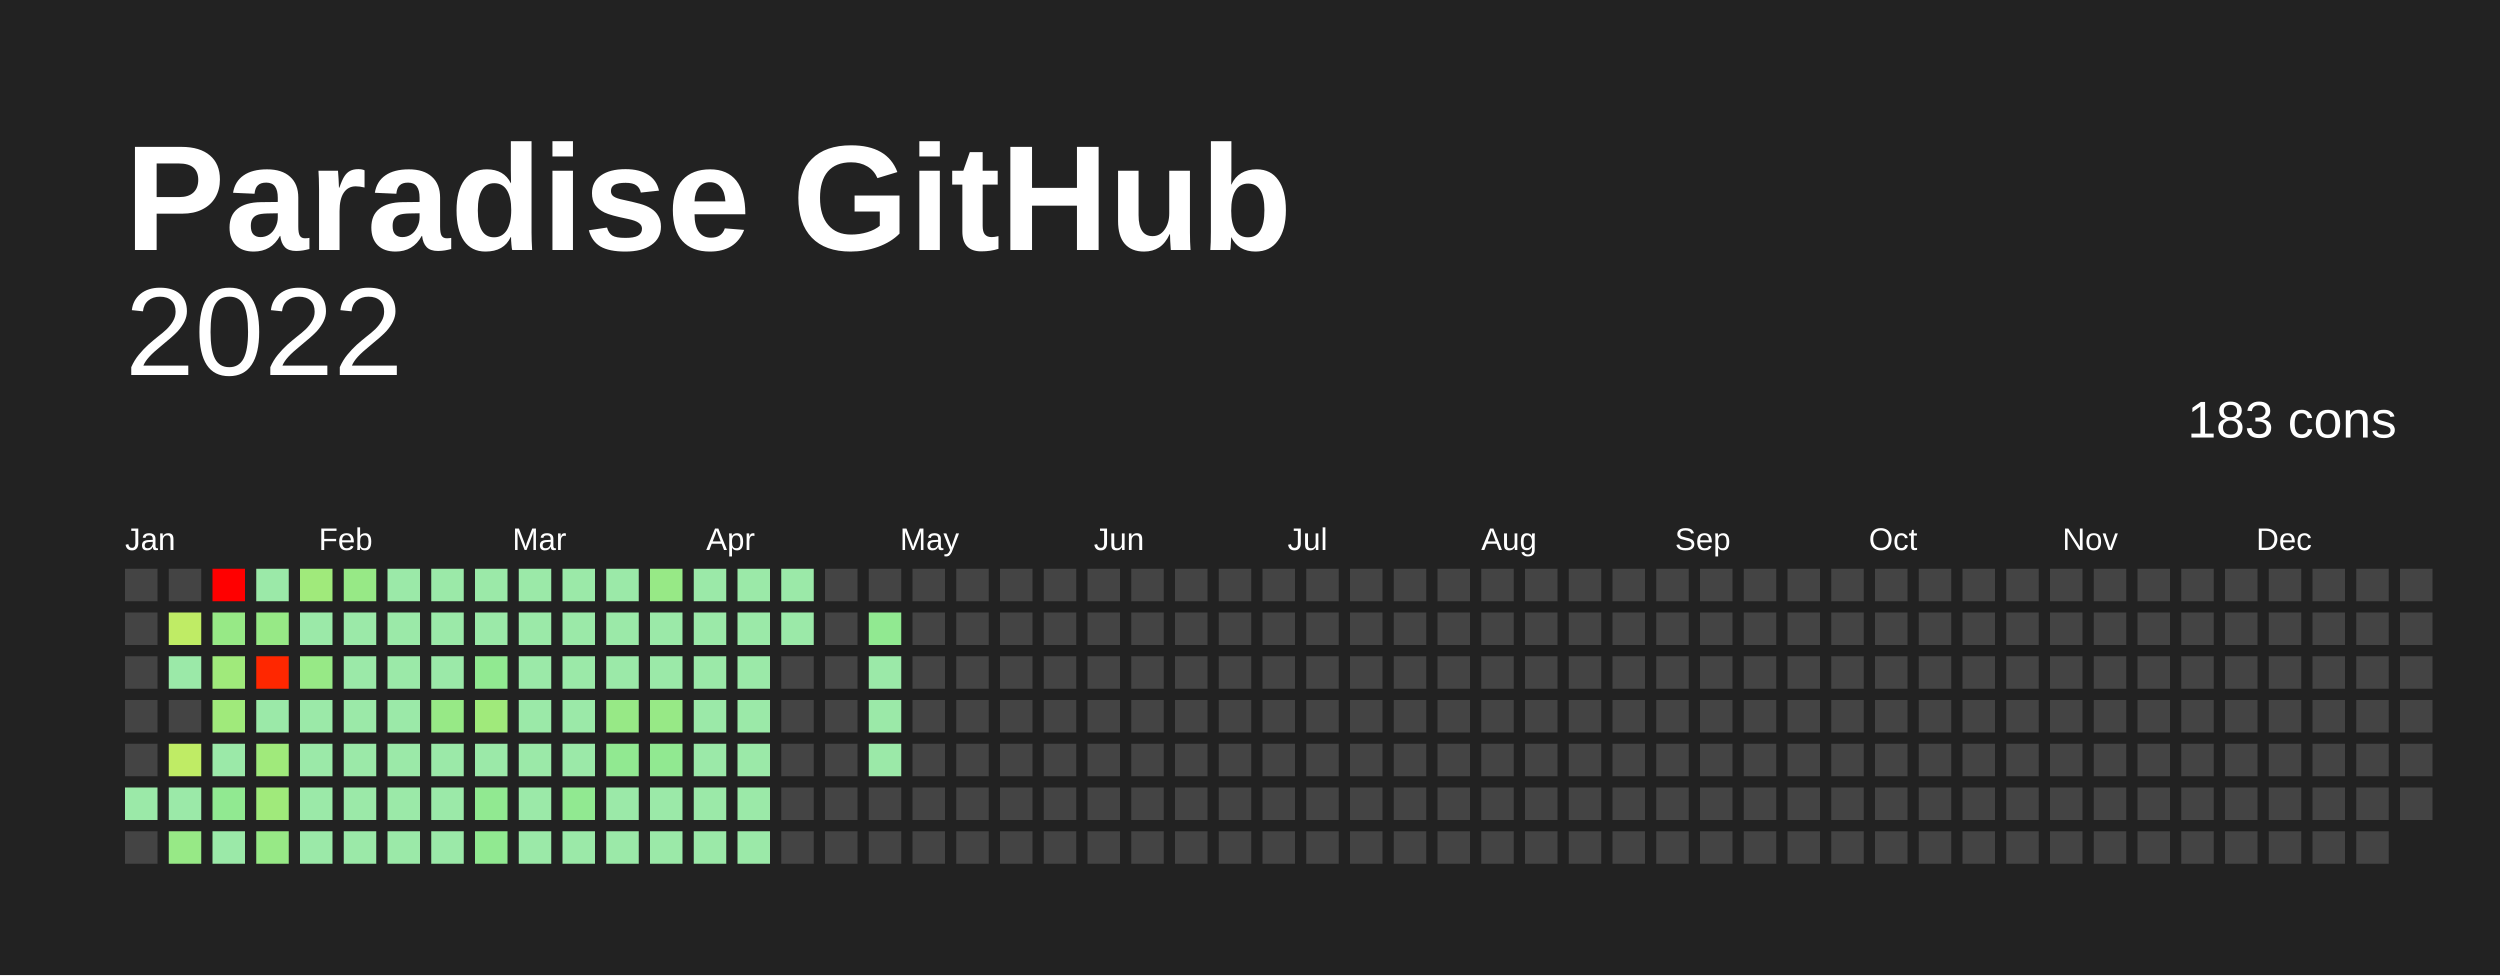
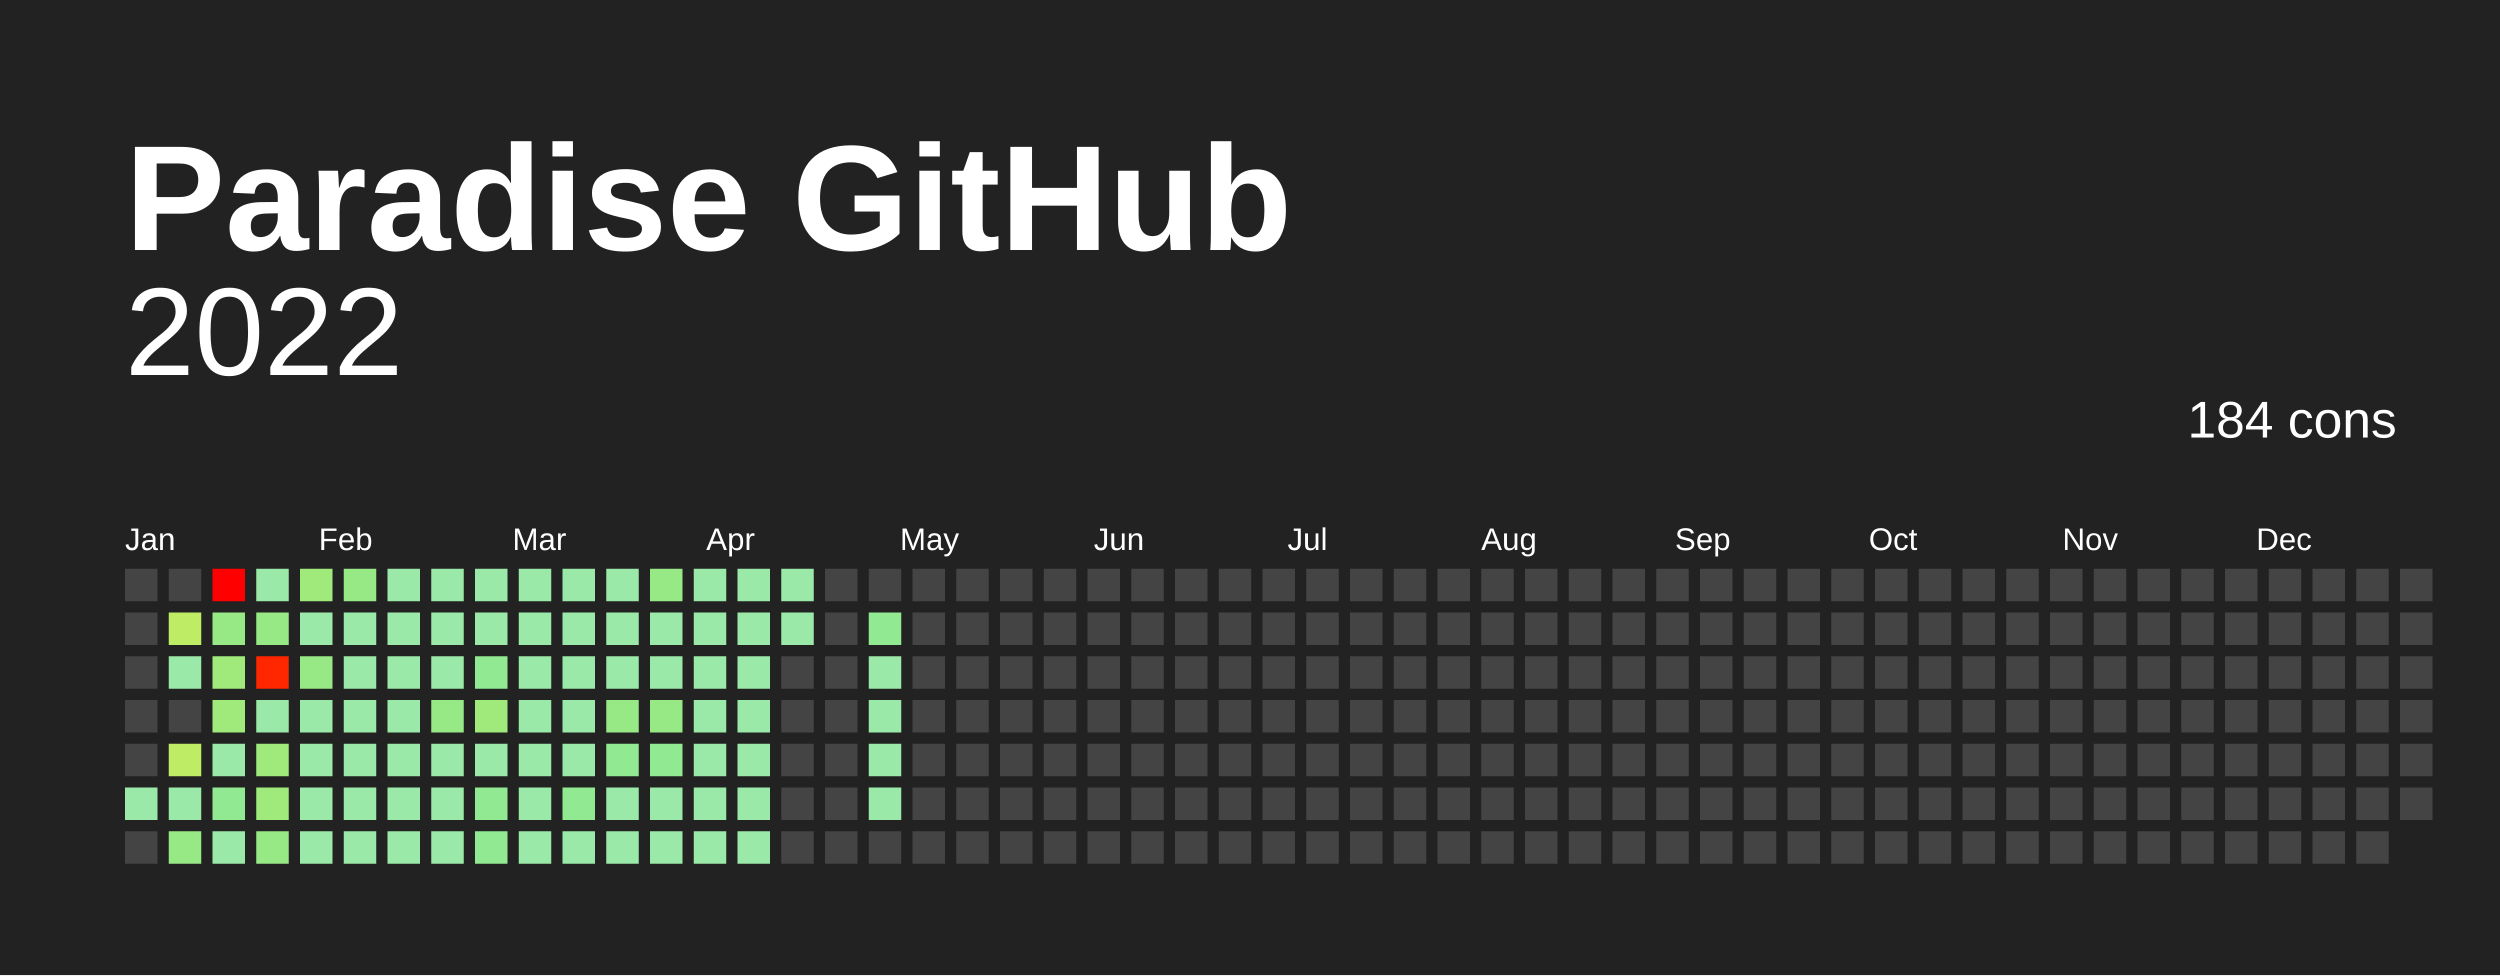
<svg xmlns="http://www.w3.org/2000/svg" baseProfile="full" height="78mm" version="1.1" viewBox="0,0,200,78" width="200mm">
  <defs />
  <rect fill="#222222" height="78" width="200" x="0" y="0" />
  <text fill="#FFFFFF" style="font-size:12px; font-family:Arial; font-weight:bold;" x="10" y="20">Paradise GitHub</text>
  <text alignment-baseline="hanging" fill="#FFFFFF" style="font-size:10.0px; font-family:Arial;" x="10" y="30">2022</text>
-   <text alignment-baseline="hanging" fill="#FFFFFF" style="font-size:4.125px; font-family:Arial;" x="175" y="35">183 cons</text>
+   <text alignment-baseline="hanging" fill="#FFFFFF" style="font-size:4.125px; font-family:Arial;" x="175" y="35">184 cons</text>
  <text fill="#FFFFFF" style="font-size:2.5px; font-family:Arial" x="10.0" y="44">Jan</text>
  <text fill="#FFFFFF" style="font-size:2.5px; font-family:Arial" x="25.5" y="44">Feb</text>
  <text fill="#FFFFFF" style="font-size:2.5px; font-family:Arial" x="41.0" y="44">Mar</text>
  <text fill="#FFFFFF" style="font-size:2.5px; font-family:Arial" x="56.5" y="44">Apr</text>
  <text fill="#FFFFFF" style="font-size:2.5px; font-family:Arial" x="72.0" y="44">May</text>
  <text fill="#FFFFFF" style="font-size:2.5px; font-family:Arial" x="87.5" y="44">Jun</text>
  <text fill="#FFFFFF" style="font-size:2.5px; font-family:Arial" x="103.0" y="44">Jul</text>
  <text fill="#FFFFFF" style="font-size:2.5px; font-family:Arial" x="118.5" y="44">Aug</text>
  <text fill="#FFFFFF" style="font-size:2.5px; font-family:Arial" x="134.0" y="44">Sep</text>
  <text fill="#FFFFFF" style="font-size:2.5px; font-family:Arial" x="149.5" y="44">Oct</text>
  <text fill="#FFFFFF" style="font-size:2.5px; font-family:Arial" x="165.0" y="44">Nov</text>
  <text fill="#FFFFFF" style="font-size:2.5px; font-family:Arial" x="180.5" y="44">Dec</text>
  <rect fill="#444444" height="2.6" width="2.6" x="10.0" y="45.5" />
  <rect fill="#444444" height="2.6" width="2.6" x="10.0" y="49.0" />
  <rect fill="#444444" height="2.6" width="2.6" x="10.0" y="52.5" />
  <rect fill="#444444" height="2.6" width="2.6" x="10.0" y="56.0" />
  <rect fill="#444444" height="2.6" width="2.6" x="10.0" y="59.5" />
  <rect fill="#9be9a8" height="2.6" width="2.6" x="10.0" y="63.0" />
  <rect fill="#444444" height="2.6" width="2.6" x="10.0" y="66.5" />
  <rect fill="#444444" height="2.6" width="2.6" x="13.5" y="45.5" />
  <rect fill="#bfec65" height="2.6" width="2.6" x="13.5" y="49.0" />
  <rect fill="#9be9a8" height="2.6" width="2.6" x="13.5" y="52.5" />
  <rect fill="#444444" height="2.6" width="2.6" x="13.5" y="56.0" />
  <rect fill="#bfec65" height="2.6" width="2.6" x="13.5" y="59.5" />
  <rect fill="#9be9a8" height="2.6" width="2.6" x="13.5" y="63.0" />
  <rect fill="#97e986" height="2.6" width="2.6" x="13.5" y="66.5" />
  <rect fill="red" height="2.6" width="2.6" x="17.0" y="45.5" />
  <rect fill="#97e986" height="2.6" width="2.6" x="17.0" y="49.0" />
  <rect fill="#a0ea7b" height="2.6" width="2.6" x="17.0" y="52.5" />
  <rect fill="#a0ea7b" height="2.6" width="2.6" x="17.0" y="56.0" />
  <rect fill="#9be9a8" height="2.6" width="2.6" x="17.0" y="59.5" />
  <rect fill="#91e991" height="2.6" width="2.6" x="17.0" y="63.0" />
  <rect fill="#9be9a8" height="2.6" width="2.6" x="17.0" y="66.5" />
  <rect fill="#9be9a8" height="2.6" width="2.6" x="20.5" y="45.5" />
  <rect fill="#97e986" height="2.6" width="2.6" x="20.5" y="49.0" />
  <rect fill="#ff2700" height="2.6" width="2.6" x="20.5" y="52.5" />
  <rect fill="#9be9a8" height="2.6" width="2.6" x="20.5" y="56.0" />
  <rect fill="#a0ea7b" height="2.6" width="2.6" x="20.5" y="59.5" />
  <rect fill="#a0ea7b" height="2.6" width="2.6" x="20.5" y="63.0" />
  <rect fill="#97e986" height="2.6" width="2.6" x="20.5" y="66.5" />
  <rect fill="#a0ea7b" height="2.6" width="2.6" x="24.0" y="45.5" />
  <rect fill="#9be9a8" height="2.6" width="2.6" x="24.0" y="49.0" />
  <rect fill="#97e986" height="2.6" width="2.6" x="24.0" y="52.5" />
  <rect fill="#9be9a8" height="2.6" width="2.6" x="24.0" y="56.0" />
  <rect fill="#9be9a8" height="2.6" width="2.6" x="24.0" y="59.5" />
  <rect fill="#9be9a8" height="2.6" width="2.6" x="24.0" y="63.0" />
  <rect fill="#9be9a8" height="2.6" width="2.6" x="24.0" y="66.5" />
  <rect fill="#97e986" height="2.6" width="2.6" x="27.5" y="45.5" />
  <rect fill="#9be9a8" height="2.6" width="2.6" x="27.5" y="49.0" />
  <rect fill="#9be9a8" height="2.6" width="2.6" x="27.5" y="52.5" />
  <rect fill="#9be9a8" height="2.6" width="2.6" x="27.5" y="56.0" />
  <rect fill="#9be9a8" height="2.6" width="2.6" x="27.5" y="59.5" />
  <rect fill="#9be9a8" height="2.6" width="2.6" x="27.5" y="63.0" />
  <rect fill="#9be9a8" height="2.6" width="2.6" x="27.5" y="66.5" />
  <rect fill="#9be9a8" height="2.6" width="2.6" x="31.0" y="45.5" />
  <rect fill="#9be9a8" height="2.6" width="2.6" x="31.0" y="49.0" />
  <rect fill="#9be9a8" height="2.6" width="2.6" x="31.0" y="52.5" />
  <rect fill="#9be9a8" height="2.6" width="2.6" x="31.0" y="56.0" />
  <rect fill="#9be9a8" height="2.6" width="2.6" x="31.0" y="59.5" />
  <rect fill="#9be9a8" height="2.6" width="2.6" x="31.0" y="63.0" />
  <rect fill="#9be9a8" height="2.6" width="2.6" x="31.0" y="66.5" />
  <rect fill="#9be9a8" height="2.6" width="2.6" x="34.5" y="45.5" />
  <rect fill="#9be9a8" height="2.6" width="2.6" x="34.5" y="49.0" />
  <rect fill="#9be9a8" height="2.6" width="2.6" x="34.5" y="52.5" />
  <rect fill="#97e986" height="2.6" width="2.6" x="34.5" y="56.0" />
  <rect fill="#9be9a8" height="2.6" width="2.6" x="34.5" y="59.5" />
  <rect fill="#9be9a8" height="2.6" width="2.6" x="34.5" y="63.0" />
  <rect fill="#9be9a8" height="2.6" width="2.6" x="34.5" y="66.5" />
  <rect fill="#9be9a8" height="2.6" width="2.6" x="38.0" y="45.5" />
  <rect fill="#9be9a8" height="2.6" width="2.6" x="38.0" y="49.0" />
  <rect fill="#91e991" height="2.6" width="2.6" x="38.0" y="52.5" />
  <rect fill="#a0ea7b" height="2.6" width="2.6" x="38.0" y="56.0" />
  <rect fill="#9be9a8" height="2.6" width="2.6" x="38.0" y="59.5" />
  <rect fill="#91e991" height="2.6" width="2.6" x="38.0" y="63.0" />
  <rect fill="#91e991" height="2.6" width="2.6" x="38.0" y="66.5" />
  <rect fill="#9be9a8" height="2.6" width="2.6" x="41.5" y="45.5" />
  <rect fill="#9be9a8" height="2.6" width="2.6" x="41.5" y="49.0" />
  <rect fill="#9be9a8" height="2.6" width="2.6" x="41.5" y="52.5" />
  <rect fill="#9be9a8" height="2.6" width="2.6" x="41.5" y="56.0" />
  <rect fill="#9be9a8" height="2.6" width="2.6" x="41.5" y="59.5" />
  <rect fill="#9be9a8" height="2.6" width="2.6" x="41.5" y="63.0" />
  <rect fill="#9be9a8" height="2.6" width="2.6" x="41.5" y="66.5" />
  <rect fill="#9be9a8" height="2.6" width="2.6" x="45.0" y="45.5" />
  <rect fill="#9be9a8" height="2.6" width="2.6" x="45.0" y="49.0" />
  <rect fill="#9be9a8" height="2.6" width="2.6" x="45.0" y="52.5" />
  <rect fill="#9be9a8" height="2.6" width="2.6" x="45.0" y="56.0" />
  <rect fill="#9be9a8" height="2.6" width="2.6" x="45.0" y="59.5" />
  <rect fill="#91e991" height="2.6" width="2.6" x="45.0" y="63.0" />
  <rect fill="#9be9a8" height="2.6" width="2.6" x="45.0" y="66.5" />
  <rect fill="#9be9a8" height="2.6" width="2.6" x="48.5" y="45.5" />
  <rect fill="#9be9a8" height="2.6" width="2.6" x="48.5" y="49.0" />
  <rect fill="#9be9a8" height="2.6" width="2.6" x="48.5" y="52.5" />
  <rect fill="#97e986" height="2.6" width="2.6" x="48.5" y="56.0" />
  <rect fill="#91e991" height="2.6" width="2.6" x="48.5" y="59.5" />
  <rect fill="#9be9a8" height="2.6" width="2.6" x="48.5" y="63.0" />
  <rect fill="#9be9a8" height="2.6" width="2.6" x="48.5" y="66.5" />
  <rect fill="#97e986" height="2.6" width="2.6" x="52.0" y="45.5" />
  <rect fill="#9be9a8" height="2.6" width="2.6" x="52.0" y="49.0" />
  <rect fill="#9be9a8" height="2.6" width="2.6" x="52.0" y="52.5" />
  <rect fill="#97e986" height="2.6" width="2.6" x="52.0" y="56.0" />
  <rect fill="#91e991" height="2.6" width="2.6" x="52.0" y="59.5" />
  <rect fill="#9be9a8" height="2.6" width="2.6" x="52.0" y="63.0" />
  <rect fill="#9be9a8" height="2.6" width="2.6" x="52.0" y="66.5" />
  <rect fill="#9be9a8" height="2.6" width="2.6" x="55.5" y="45.5" />
  <rect fill="#9be9a8" height="2.6" width="2.6" x="55.5" y="49.0" />
  <rect fill="#9be9a8" height="2.6" width="2.6" x="55.5" y="52.5" />
  <rect fill="#9be9a8" height="2.6" width="2.6" x="55.5" y="56.0" />
  <rect fill="#9be9a8" height="2.6" width="2.6" x="55.5" y="59.5" />
  <rect fill="#9be9a8" height="2.6" width="2.6" x="55.5" y="63.0" />
  <rect fill="#9be9a8" height="2.6" width="2.6" x="55.5" y="66.5" />
  <rect fill="#9be9a8" height="2.6" width="2.6" x="59.0" y="45.5" />
  <rect fill="#9be9a8" height="2.6" width="2.6" x="59.0" y="49.0" />
  <rect fill="#9be9a8" height="2.6" width="2.6" x="59.0" y="52.5" />
  <rect fill="#9be9a8" height="2.6" width="2.6" x="59.0" y="56.0" />
  <rect fill="#9be9a8" height="2.6" width="2.6" x="59.0" y="59.5" />
  <rect fill="#9be9a8" height="2.6" width="2.6" x="59.0" y="63.0" />
  <rect fill="#9be9a8" height="2.6" width="2.6" x="59.0" y="66.5" />
  <rect fill="#9be9a8" height="2.6" width="2.6" x="62.5" y="45.5" />
  <rect fill="#9be9a8" height="2.6" width="2.6" x="62.5" y="49.0" />
  <rect fill="#444444" height="2.6" width="2.6" x="62.5" y="52.5" />
  <rect fill="#444444" height="2.6" width="2.6" x="62.5" y="56.0" />
  <rect fill="#444444" height="2.6" width="2.6" x="62.5" y="59.5" />
  <rect fill="#444444" height="2.6" width="2.6" x="62.5" y="63.0" />
  <rect fill="#444444" height="2.6" width="2.6" x="62.5" y="66.5" />
  <rect fill="#444444" height="2.6" width="2.6" x="66.0" y="45.5" />
  <rect fill="#444444" height="2.6" width="2.6" x="66.0" y="49.0" />
  <rect fill="#444444" height="2.6" width="2.6" x="66.0" y="52.5" />
  <rect fill="#444444" height="2.6" width="2.6" x="66.0" y="56.0" />
  <rect fill="#444444" height="2.6" width="2.6" x="66.0" y="59.5" />
  <rect fill="#444444" height="2.6" width="2.6" x="66.0" y="63.0" />
  <rect fill="#444444" height="2.6" width="2.6" x="66.0" y="66.5" />
  <rect fill="#444444" height="2.6" width="2.6" x="69.5" y="45.5" />
  <rect fill="#91e991" height="2.6" width="2.6" x="69.5" y="49.0" />
  <rect fill="#9be9a8" height="2.6" width="2.6" x="69.5" y="52.5" />
  <rect fill="#9be9a8" height="2.6" width="2.6" x="69.5" y="56.0" />
  <rect fill="#9be9a8" height="2.6" width="2.6" x="69.5" y="59.5" />
-   <rect fill="#444444" height="2.6" width="2.6" x="69.5" y="63.0" />
+   <rect fill="#9be9a8" height="2.6" width="2.6" x="69.5" y="63.0" />
  <rect fill="#444444" height="2.6" width="2.6" x="69.5" y="66.5" />
  <rect fill="#444444" height="2.6" width="2.6" x="73.0" y="45.5" />
  <rect fill="#444444" height="2.6" width="2.6" x="73.0" y="49.0" />
  <rect fill="#444444" height="2.6" width="2.6" x="73.0" y="52.5" />
  <rect fill="#444444" height="2.6" width="2.6" x="73.0" y="56.0" />
  <rect fill="#444444" height="2.6" width="2.6" x="73.0" y="59.5" />
  <rect fill="#444444" height="2.6" width="2.6" x="73.0" y="63.0" />
  <rect fill="#444444" height="2.6" width="2.6" x="73.0" y="66.5" />
  <rect fill="#444444" height="2.6" width="2.6" x="76.5" y="45.5" />
  <rect fill="#444444" height="2.6" width="2.6" x="76.5" y="49.0" />
  <rect fill="#444444" height="2.6" width="2.6" x="76.5" y="52.5" />
  <rect fill="#444444" height="2.6" width="2.6" x="76.5" y="56.0" />
  <rect fill="#444444" height="2.6" width="2.6" x="76.5" y="59.5" />
  <rect fill="#444444" height="2.6" width="2.6" x="76.5" y="63.0" />
  <rect fill="#444444" height="2.6" width="2.6" x="76.5" y="66.5" />
  <rect fill="#444444" height="2.6" width="2.6" x="80.0" y="45.5" />
  <rect fill="#444444" height="2.6" width="2.6" x="80.0" y="49.0" />
  <rect fill="#444444" height="2.6" width="2.6" x="80.0" y="52.5" />
  <rect fill="#444444" height="2.6" width="2.6" x="80.0" y="56.0" />
  <rect fill="#444444" height="2.6" width="2.6" x="80.0" y="59.5" />
  <rect fill="#444444" height="2.6" width="2.6" x="80.0" y="63.0" />
  <rect fill="#444444" height="2.6" width="2.6" x="80.0" y="66.5" />
  <rect fill="#444444" height="2.6" width="2.6" x="83.5" y="45.5" />
  <rect fill="#444444" height="2.6" width="2.6" x="83.5" y="49.0" />
  <rect fill="#444444" height="2.6" width="2.6" x="83.5" y="52.5" />
  <rect fill="#444444" height="2.6" width="2.6" x="83.5" y="56.0" />
  <rect fill="#444444" height="2.6" width="2.6" x="83.5" y="59.5" />
  <rect fill="#444444" height="2.6" width="2.6" x="83.5" y="63.0" />
  <rect fill="#444444" height="2.6" width="2.6" x="83.5" y="66.5" />
  <rect fill="#444444" height="2.6" width="2.6" x="87.0" y="45.5" />
  <rect fill="#444444" height="2.6" width="2.6" x="87.0" y="49.0" />
  <rect fill="#444444" height="2.6" width="2.6" x="87.0" y="52.5" />
  <rect fill="#444444" height="2.6" width="2.6" x="87.0" y="56.0" />
  <rect fill="#444444" height="2.6" width="2.6" x="87.0" y="59.5" />
  <rect fill="#444444" height="2.6" width="2.6" x="87.0" y="63.0" />
  <rect fill="#444444" height="2.6" width="2.6" x="87.0" y="66.5" />
  <rect fill="#444444" height="2.6" width="2.6" x="90.5" y="45.5" />
  <rect fill="#444444" height="2.6" width="2.6" x="90.5" y="49.0" />
  <rect fill="#444444" height="2.6" width="2.6" x="90.5" y="52.5" />
  <rect fill="#444444" height="2.6" width="2.6" x="90.5" y="56.0" />
  <rect fill="#444444" height="2.6" width="2.6" x="90.5" y="59.5" />
  <rect fill="#444444" height="2.6" width="2.6" x="90.5" y="63.0" />
  <rect fill="#444444" height="2.6" width="2.6" x="90.5" y="66.5" />
  <rect fill="#444444" height="2.6" width="2.6" x="94.0" y="45.5" />
  <rect fill="#444444" height="2.6" width="2.6" x="94.0" y="49.0" />
  <rect fill="#444444" height="2.6" width="2.6" x="94.0" y="52.5" />
  <rect fill="#444444" height="2.6" width="2.6" x="94.0" y="56.0" />
  <rect fill="#444444" height="2.6" width="2.6" x="94.0" y="59.5" />
  <rect fill="#444444" height="2.6" width="2.6" x="94.0" y="63.0" />
  <rect fill="#444444" height="2.6" width="2.6" x="94.0" y="66.5" />
  <rect fill="#444444" height="2.6" width="2.6" x="97.5" y="45.5" />
  <rect fill="#444444" height="2.6" width="2.6" x="97.5" y="49.0" />
  <rect fill="#444444" height="2.6" width="2.6" x="97.5" y="52.5" />
  <rect fill="#444444" height="2.6" width="2.6" x="97.5" y="56.0" />
  <rect fill="#444444" height="2.6" width="2.6" x="97.5" y="59.5" />
  <rect fill="#444444" height="2.6" width="2.6" x="97.5" y="63.0" />
  <rect fill="#444444" height="2.6" width="2.6" x="97.5" y="66.5" />
  <rect fill="#444444" height="2.6" width="2.6" x="101.0" y="45.5" />
  <rect fill="#444444" height="2.6" width="2.6" x="101.0" y="49.0" />
  <rect fill="#444444" height="2.6" width="2.6" x="101.0" y="52.5" />
  <rect fill="#444444" height="2.6" width="2.6" x="101.0" y="56.0" />
  <rect fill="#444444" height="2.6" width="2.6" x="101.0" y="59.5" />
  <rect fill="#444444" height="2.6" width="2.6" x="101.0" y="63.0" />
  <rect fill="#444444" height="2.6" width="2.6" x="101.0" y="66.5" />
  <rect fill="#444444" height="2.6" width="2.6" x="104.5" y="45.5" />
  <rect fill="#444444" height="2.6" width="2.6" x="104.5" y="49.0" />
  <rect fill="#444444" height="2.6" width="2.6" x="104.5" y="52.5" />
  <rect fill="#444444" height="2.6" width="2.6" x="104.5" y="56.0" />
  <rect fill="#444444" height="2.6" width="2.6" x="104.5" y="59.5" />
  <rect fill="#444444" height="2.6" width="2.6" x="104.5" y="63.0" />
  <rect fill="#444444" height="2.6" width="2.6" x="104.5" y="66.5" />
  <rect fill="#444444" height="2.6" width="2.6" x="108.0" y="45.5" />
  <rect fill="#444444" height="2.6" width="2.6" x="108.0" y="49.0" />
  <rect fill="#444444" height="2.6" width="2.6" x="108.0" y="52.5" />
  <rect fill="#444444" height="2.6" width="2.6" x="108.0" y="56.0" />
  <rect fill="#444444" height="2.6" width="2.6" x="108.0" y="59.5" />
  <rect fill="#444444" height="2.6" width="2.6" x="108.0" y="63.0" />
  <rect fill="#444444" height="2.6" width="2.6" x="108.0" y="66.5" />
  <rect fill="#444444" height="2.6" width="2.6" x="111.5" y="45.5" />
  <rect fill="#444444" height="2.6" width="2.6" x="111.5" y="49.0" />
  <rect fill="#444444" height="2.6" width="2.6" x="111.5" y="52.5" />
  <rect fill="#444444" height="2.6" width="2.6" x="111.5" y="56.0" />
  <rect fill="#444444" height="2.6" width="2.6" x="111.5" y="59.5" />
  <rect fill="#444444" height="2.6" width="2.6" x="111.5" y="63.0" />
  <rect fill="#444444" height="2.6" width="2.6" x="111.5" y="66.5" />
  <rect fill="#444444" height="2.6" width="2.6" x="115.0" y="45.5" />
  <rect fill="#444444" height="2.6" width="2.6" x="115.0" y="49.0" />
  <rect fill="#444444" height="2.6" width="2.6" x="115.0" y="52.5" />
  <rect fill="#444444" height="2.6" width="2.6" x="115.0" y="56.0" />
  <rect fill="#444444" height="2.6" width="2.6" x="115.0" y="59.5" />
  <rect fill="#444444" height="2.6" width="2.6" x="115.0" y="63.0" />
  <rect fill="#444444" height="2.6" width="2.6" x="115.0" y="66.5" />
  <rect fill="#444444" height="2.6" width="2.6" x="118.5" y="45.5" />
  <rect fill="#444444" height="2.6" width="2.6" x="118.5" y="49.0" />
  <rect fill="#444444" height="2.6" width="2.6" x="118.5" y="52.5" />
  <rect fill="#444444" height="2.6" width="2.6" x="118.5" y="56.0" />
  <rect fill="#444444" height="2.6" width="2.6" x="118.5" y="59.5" />
  <rect fill="#444444" height="2.6" width="2.6" x="118.5" y="63.0" />
  <rect fill="#444444" height="2.6" width="2.6" x="118.5" y="66.5" />
  <rect fill="#444444" height="2.6" width="2.6" x="122.0" y="45.5" />
  <rect fill="#444444" height="2.6" width="2.6" x="122.0" y="49.0" />
  <rect fill="#444444" height="2.6" width="2.6" x="122.0" y="52.5" />
  <rect fill="#444444" height="2.6" width="2.6" x="122.0" y="56.0" />
  <rect fill="#444444" height="2.6" width="2.6" x="122.0" y="59.5" />
  <rect fill="#444444" height="2.6" width="2.6" x="122.0" y="63.0" />
  <rect fill="#444444" height="2.6" width="2.6" x="122.0" y="66.5" />
  <rect fill="#444444" height="2.6" width="2.6" x="125.5" y="45.5" />
  <rect fill="#444444" height="2.6" width="2.6" x="125.5" y="49.0" />
  <rect fill="#444444" height="2.6" width="2.6" x="125.5" y="52.5" />
  <rect fill="#444444" height="2.6" width="2.6" x="125.5" y="56.0" />
  <rect fill="#444444" height="2.6" width="2.6" x="125.5" y="59.5" />
  <rect fill="#444444" height="2.6" width="2.6" x="125.5" y="63.0" />
  <rect fill="#444444" height="2.6" width="2.6" x="125.5" y="66.5" />
  <rect fill="#444444" height="2.6" width="2.6" x="129.0" y="45.5" />
  <rect fill="#444444" height="2.6" width="2.6" x="129.0" y="49.0" />
  <rect fill="#444444" height="2.6" width="2.6" x="129.0" y="52.5" />
  <rect fill="#444444" height="2.6" width="2.6" x="129.0" y="56.0" />
  <rect fill="#444444" height="2.6" width="2.6" x="129.0" y="59.5" />
  <rect fill="#444444" height="2.6" width="2.6" x="129.0" y="63.0" />
  <rect fill="#444444" height="2.6" width="2.6" x="129.0" y="66.5" />
  <rect fill="#444444" height="2.6" width="2.6" x="132.5" y="45.5" />
  <rect fill="#444444" height="2.6" width="2.6" x="132.5" y="49.0" />
  <rect fill="#444444" height="2.6" width="2.6" x="132.5" y="52.5" />
  <rect fill="#444444" height="2.6" width="2.6" x="132.5" y="56.0" />
  <rect fill="#444444" height="2.6" width="2.6" x="132.5" y="59.5" />
  <rect fill="#444444" height="2.6" width="2.6" x="132.5" y="63.0" />
  <rect fill="#444444" height="2.6" width="2.6" x="132.5" y="66.5" />
  <rect fill="#444444" height="2.6" width="2.6" x="136.0" y="45.5" />
  <rect fill="#444444" height="2.6" width="2.6" x="136.0" y="49.0" />
  <rect fill="#444444" height="2.6" width="2.6" x="136.0" y="52.5" />
  <rect fill="#444444" height="2.6" width="2.6" x="136.0" y="56.0" />
  <rect fill="#444444" height="2.6" width="2.6" x="136.0" y="59.5" />
  <rect fill="#444444" height="2.6" width="2.6" x="136.0" y="63.0" />
  <rect fill="#444444" height="2.6" width="2.6" x="136.0" y="66.5" />
  <rect fill="#444444" height="2.6" width="2.6" x="139.5" y="45.5" />
  <rect fill="#444444" height="2.6" width="2.6" x="139.5" y="49.0" />
  <rect fill="#444444" height="2.6" width="2.6" x="139.5" y="52.5" />
  <rect fill="#444444" height="2.6" width="2.6" x="139.5" y="56.0" />
  <rect fill="#444444" height="2.6" width="2.6" x="139.5" y="59.5" />
  <rect fill="#444444" height="2.6" width="2.6" x="139.5" y="63.0" />
  <rect fill="#444444" height="2.6" width="2.6" x="139.5" y="66.5" />
  <rect fill="#444444" height="2.6" width="2.6" x="143.0" y="45.5" />
  <rect fill="#444444" height="2.6" width="2.6" x="143.0" y="49.0" />
  <rect fill="#444444" height="2.6" width="2.6" x="143.0" y="52.5" />
  <rect fill="#444444" height="2.6" width="2.6" x="143.0" y="56.0" />
  <rect fill="#444444" height="2.6" width="2.6" x="143.0" y="59.5" />
  <rect fill="#444444" height="2.6" width="2.6" x="143.0" y="63.0" />
  <rect fill="#444444" height="2.6" width="2.6" x="143.0" y="66.5" />
  <rect fill="#444444" height="2.6" width="2.6" x="146.5" y="45.5" />
  <rect fill="#444444" height="2.6" width="2.6" x="146.5" y="49.0" />
  <rect fill="#444444" height="2.6" width="2.6" x="146.5" y="52.5" />
  <rect fill="#444444" height="2.6" width="2.6" x="146.5" y="56.0" />
  <rect fill="#444444" height="2.6" width="2.6" x="146.5" y="59.5" />
  <rect fill="#444444" height="2.6" width="2.6" x="146.5" y="63.0" />
  <rect fill="#444444" height="2.6" width="2.6" x="146.5" y="66.5" />
  <rect fill="#444444" height="2.6" width="2.6" x="150.0" y="45.5" />
  <rect fill="#444444" height="2.6" width="2.6" x="150.0" y="49.0" />
  <rect fill="#444444" height="2.6" width="2.6" x="150.0" y="52.5" />
  <rect fill="#444444" height="2.6" width="2.6" x="150.0" y="56.0" />
  <rect fill="#444444" height="2.6" width="2.6" x="150.0" y="59.5" />
  <rect fill="#444444" height="2.6" width="2.6" x="150.0" y="63.0" />
  <rect fill="#444444" height="2.6" width="2.6" x="150.0" y="66.5" />
  <rect fill="#444444" height="2.6" width="2.6" x="153.5" y="45.5" />
  <rect fill="#444444" height="2.6" width="2.6" x="153.5" y="49.0" />
  <rect fill="#444444" height="2.6" width="2.6" x="153.5" y="52.5" />
  <rect fill="#444444" height="2.6" width="2.6" x="153.5" y="56.0" />
  <rect fill="#444444" height="2.6" width="2.6" x="153.5" y="59.5" />
  <rect fill="#444444" height="2.6" width="2.6" x="153.5" y="63.0" />
  <rect fill="#444444" height="2.6" width="2.6" x="153.5" y="66.5" />
  <rect fill="#444444" height="2.6" width="2.6" x="157.0" y="45.5" />
  <rect fill="#444444" height="2.6" width="2.6" x="157.0" y="49.0" />
  <rect fill="#444444" height="2.6" width="2.6" x="157.0" y="52.5" />
  <rect fill="#444444" height="2.6" width="2.6" x="157.0" y="56.0" />
  <rect fill="#444444" height="2.6" width="2.6" x="157.0" y="59.5" />
  <rect fill="#444444" height="2.6" width="2.6" x="157.0" y="63.0" />
  <rect fill="#444444" height="2.6" width="2.6" x="157.0" y="66.5" />
  <rect fill="#444444" height="2.6" width="2.6" x="160.5" y="45.5" />
  <rect fill="#444444" height="2.6" width="2.6" x="160.5" y="49.0" />
  <rect fill="#444444" height="2.6" width="2.6" x="160.5" y="52.5" />
  <rect fill="#444444" height="2.6" width="2.6" x="160.5" y="56.0" />
  <rect fill="#444444" height="2.6" width="2.6" x="160.5" y="59.5" />
  <rect fill="#444444" height="2.6" width="2.6" x="160.5" y="63.0" />
  <rect fill="#444444" height="2.6" width="2.6" x="160.5" y="66.5" />
  <rect fill="#444444" height="2.6" width="2.6" x="164.0" y="45.5" />
  <rect fill="#444444" height="2.6" width="2.6" x="164.0" y="49.0" />
  <rect fill="#444444" height="2.6" width="2.6" x="164.0" y="52.5" />
  <rect fill="#444444" height="2.6" width="2.6" x="164.0" y="56.0" />
  <rect fill="#444444" height="2.6" width="2.6" x="164.0" y="59.5" />
  <rect fill="#444444" height="2.6" width="2.6" x="164.0" y="63.0" />
  <rect fill="#444444" height="2.6" width="2.6" x="164.0" y="66.5" />
  <rect fill="#444444" height="2.6" width="2.6" x="167.5" y="45.5" />
  <rect fill="#444444" height="2.6" width="2.6" x="167.5" y="49.0" />
  <rect fill="#444444" height="2.6" width="2.6" x="167.5" y="52.5" />
  <rect fill="#444444" height="2.6" width="2.6" x="167.5" y="56.0" />
  <rect fill="#444444" height="2.6" width="2.6" x="167.5" y="59.5" />
  <rect fill="#444444" height="2.6" width="2.6" x="167.5" y="63.0" />
  <rect fill="#444444" height="2.6" width="2.6" x="167.5" y="66.5" />
  <rect fill="#444444" height="2.6" width="2.6" x="171.0" y="45.5" />
  <rect fill="#444444" height="2.6" width="2.6" x="171.0" y="49.0" />
  <rect fill="#444444" height="2.6" width="2.6" x="171.0" y="52.5" />
  <rect fill="#444444" height="2.6" width="2.6" x="171.0" y="56.0" />
  <rect fill="#444444" height="2.6" width="2.6" x="171.0" y="59.5" />
  <rect fill="#444444" height="2.6" width="2.6" x="171.0" y="63.0" />
  <rect fill="#444444" height="2.6" width="2.6" x="171.0" y="66.5" />
  <rect fill="#444444" height="2.6" width="2.6" x="174.5" y="45.5" />
  <rect fill="#444444" height="2.6" width="2.6" x="174.5" y="49.0" />
  <rect fill="#444444" height="2.6" width="2.6" x="174.5" y="52.5" />
  <rect fill="#444444" height="2.6" width="2.6" x="174.5" y="56.0" />
  <rect fill="#444444" height="2.6" width="2.6" x="174.5" y="59.5" />
  <rect fill="#444444" height="2.6" width="2.6" x="174.5" y="63.0" />
  <rect fill="#444444" height="2.6" width="2.6" x="174.5" y="66.5" />
  <rect fill="#444444" height="2.6" width="2.6" x="178.0" y="45.5" />
  <rect fill="#444444" height="2.6" width="2.6" x="178.0" y="49.0" />
  <rect fill="#444444" height="2.6" width="2.6" x="178.0" y="52.5" />
  <rect fill="#444444" height="2.6" width="2.6" x="178.0" y="56.0" />
  <rect fill="#444444" height="2.6" width="2.6" x="178.0" y="59.5" />
  <rect fill="#444444" height="2.6" width="2.6" x="178.0" y="63.0" />
  <rect fill="#444444" height="2.6" width="2.6" x="178.0" y="66.5" />
  <rect fill="#444444" height="2.6" width="2.6" x="181.5" y="45.5" />
  <rect fill="#444444" height="2.6" width="2.6" x="181.5" y="49.0" />
  <rect fill="#444444" height="2.6" width="2.6" x="181.5" y="52.5" />
  <rect fill="#444444" height="2.6" width="2.6" x="181.5" y="56.0" />
  <rect fill="#444444" height="2.6" width="2.6" x="181.5" y="59.5" />
  <rect fill="#444444" height="2.6" width="2.6" x="181.5" y="63.0" />
  <rect fill="#444444" height="2.6" width="2.6" x="181.5" y="66.5" />
  <rect fill="#444444" height="2.6" width="2.6" x="185.0" y="45.5" />
  <rect fill="#444444" height="2.6" width="2.6" x="185.0" y="49.0" />
  <rect fill="#444444" height="2.6" width="2.6" x="185.0" y="52.5" />
  <rect fill="#444444" height="2.6" width="2.6" x="185.0" y="56.0" />
  <rect fill="#444444" height="2.6" width="2.6" x="185.0" y="59.5" />
  <rect fill="#444444" height="2.6" width="2.6" x="185.0" y="63.0" />
  <rect fill="#444444" height="2.6" width="2.6" x="185.0" y="66.5" />
  <rect fill="#444444" height="2.6" width="2.6" x="188.5" y="45.5" />
  <rect fill="#444444" height="2.6" width="2.6" x="188.5" y="49.0" />
  <rect fill="#444444" height="2.6" width="2.6" x="188.5" y="52.5" />
  <rect fill="#444444" height="2.6" width="2.6" x="188.5" y="56.0" />
  <rect fill="#444444" height="2.6" width="2.6" x="188.5" y="59.5" />
  <rect fill="#444444" height="2.6" width="2.6" x="188.5" y="63.0" />
  <rect fill="#444444" height="2.6" width="2.6" x="188.5" y="66.5" />
  <rect fill="#444444" height="2.6" width="2.6" x="192.0" y="45.5" />
  <rect fill="#444444" height="2.6" width="2.6" x="192.0" y="49.0" />
  <rect fill="#444444" height="2.6" width="2.6" x="192.0" y="52.5" />
  <rect fill="#444444" height="2.6" width="2.6" x="192.0" y="56.0" />
  <rect fill="#444444" height="2.6" width="2.6" x="192.0" y="59.5" />
  <rect fill="#444444" height="2.6" width="2.6" x="192.0" y="63.0" />
</svg>
